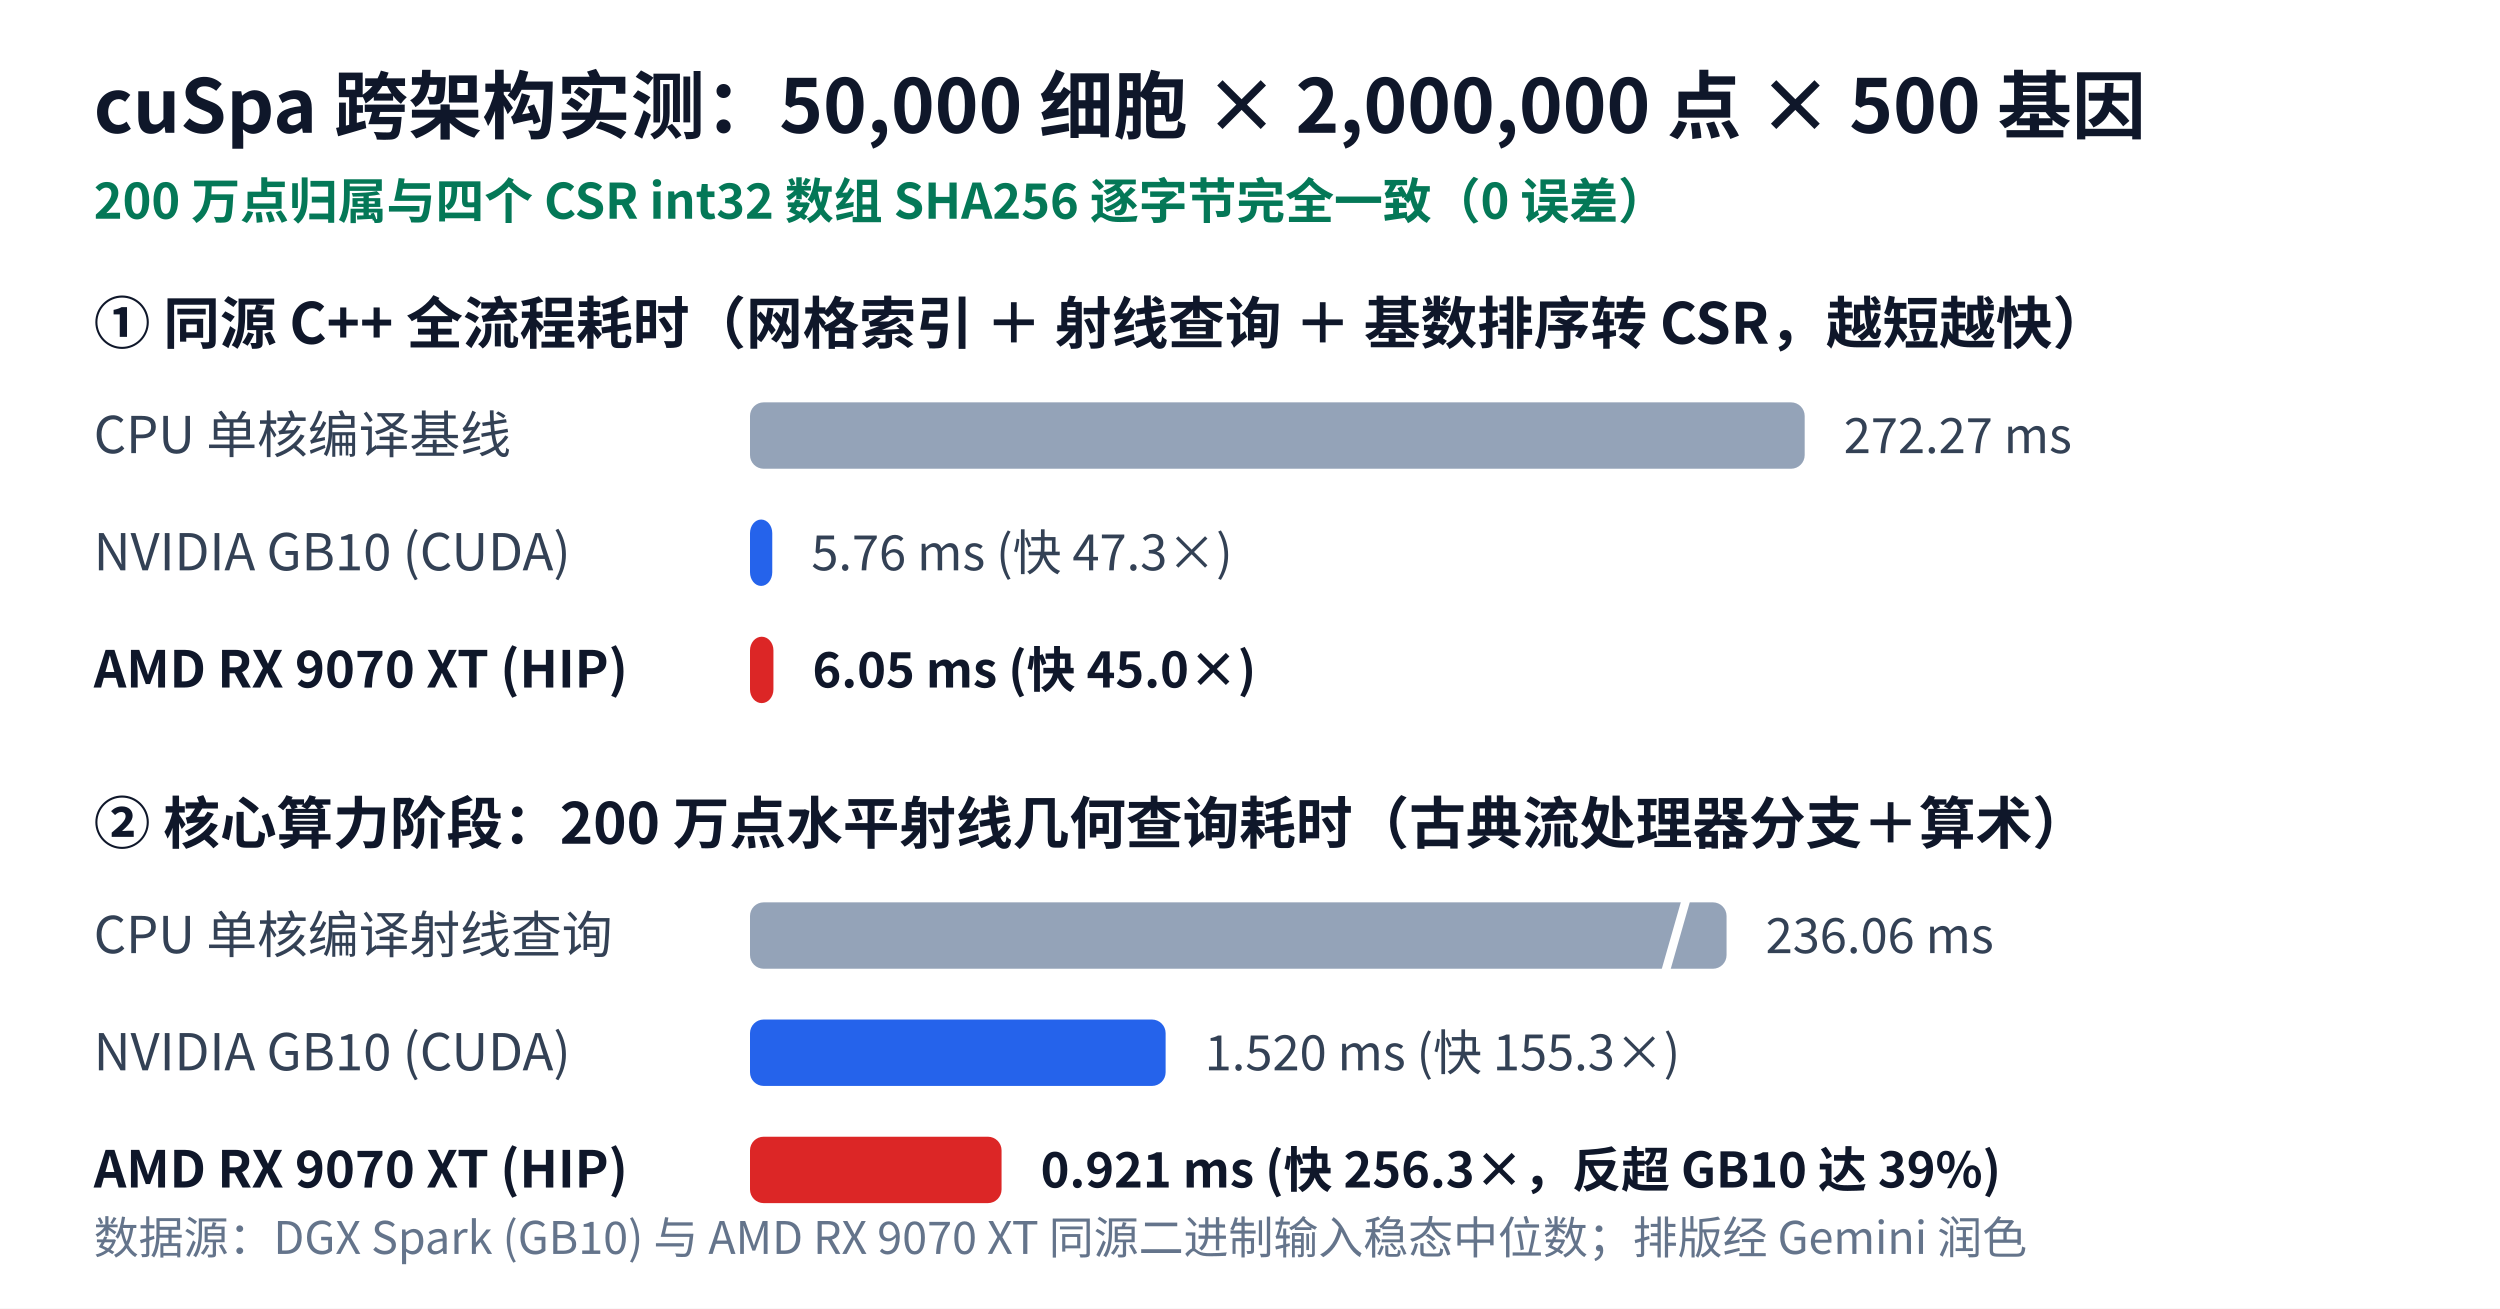
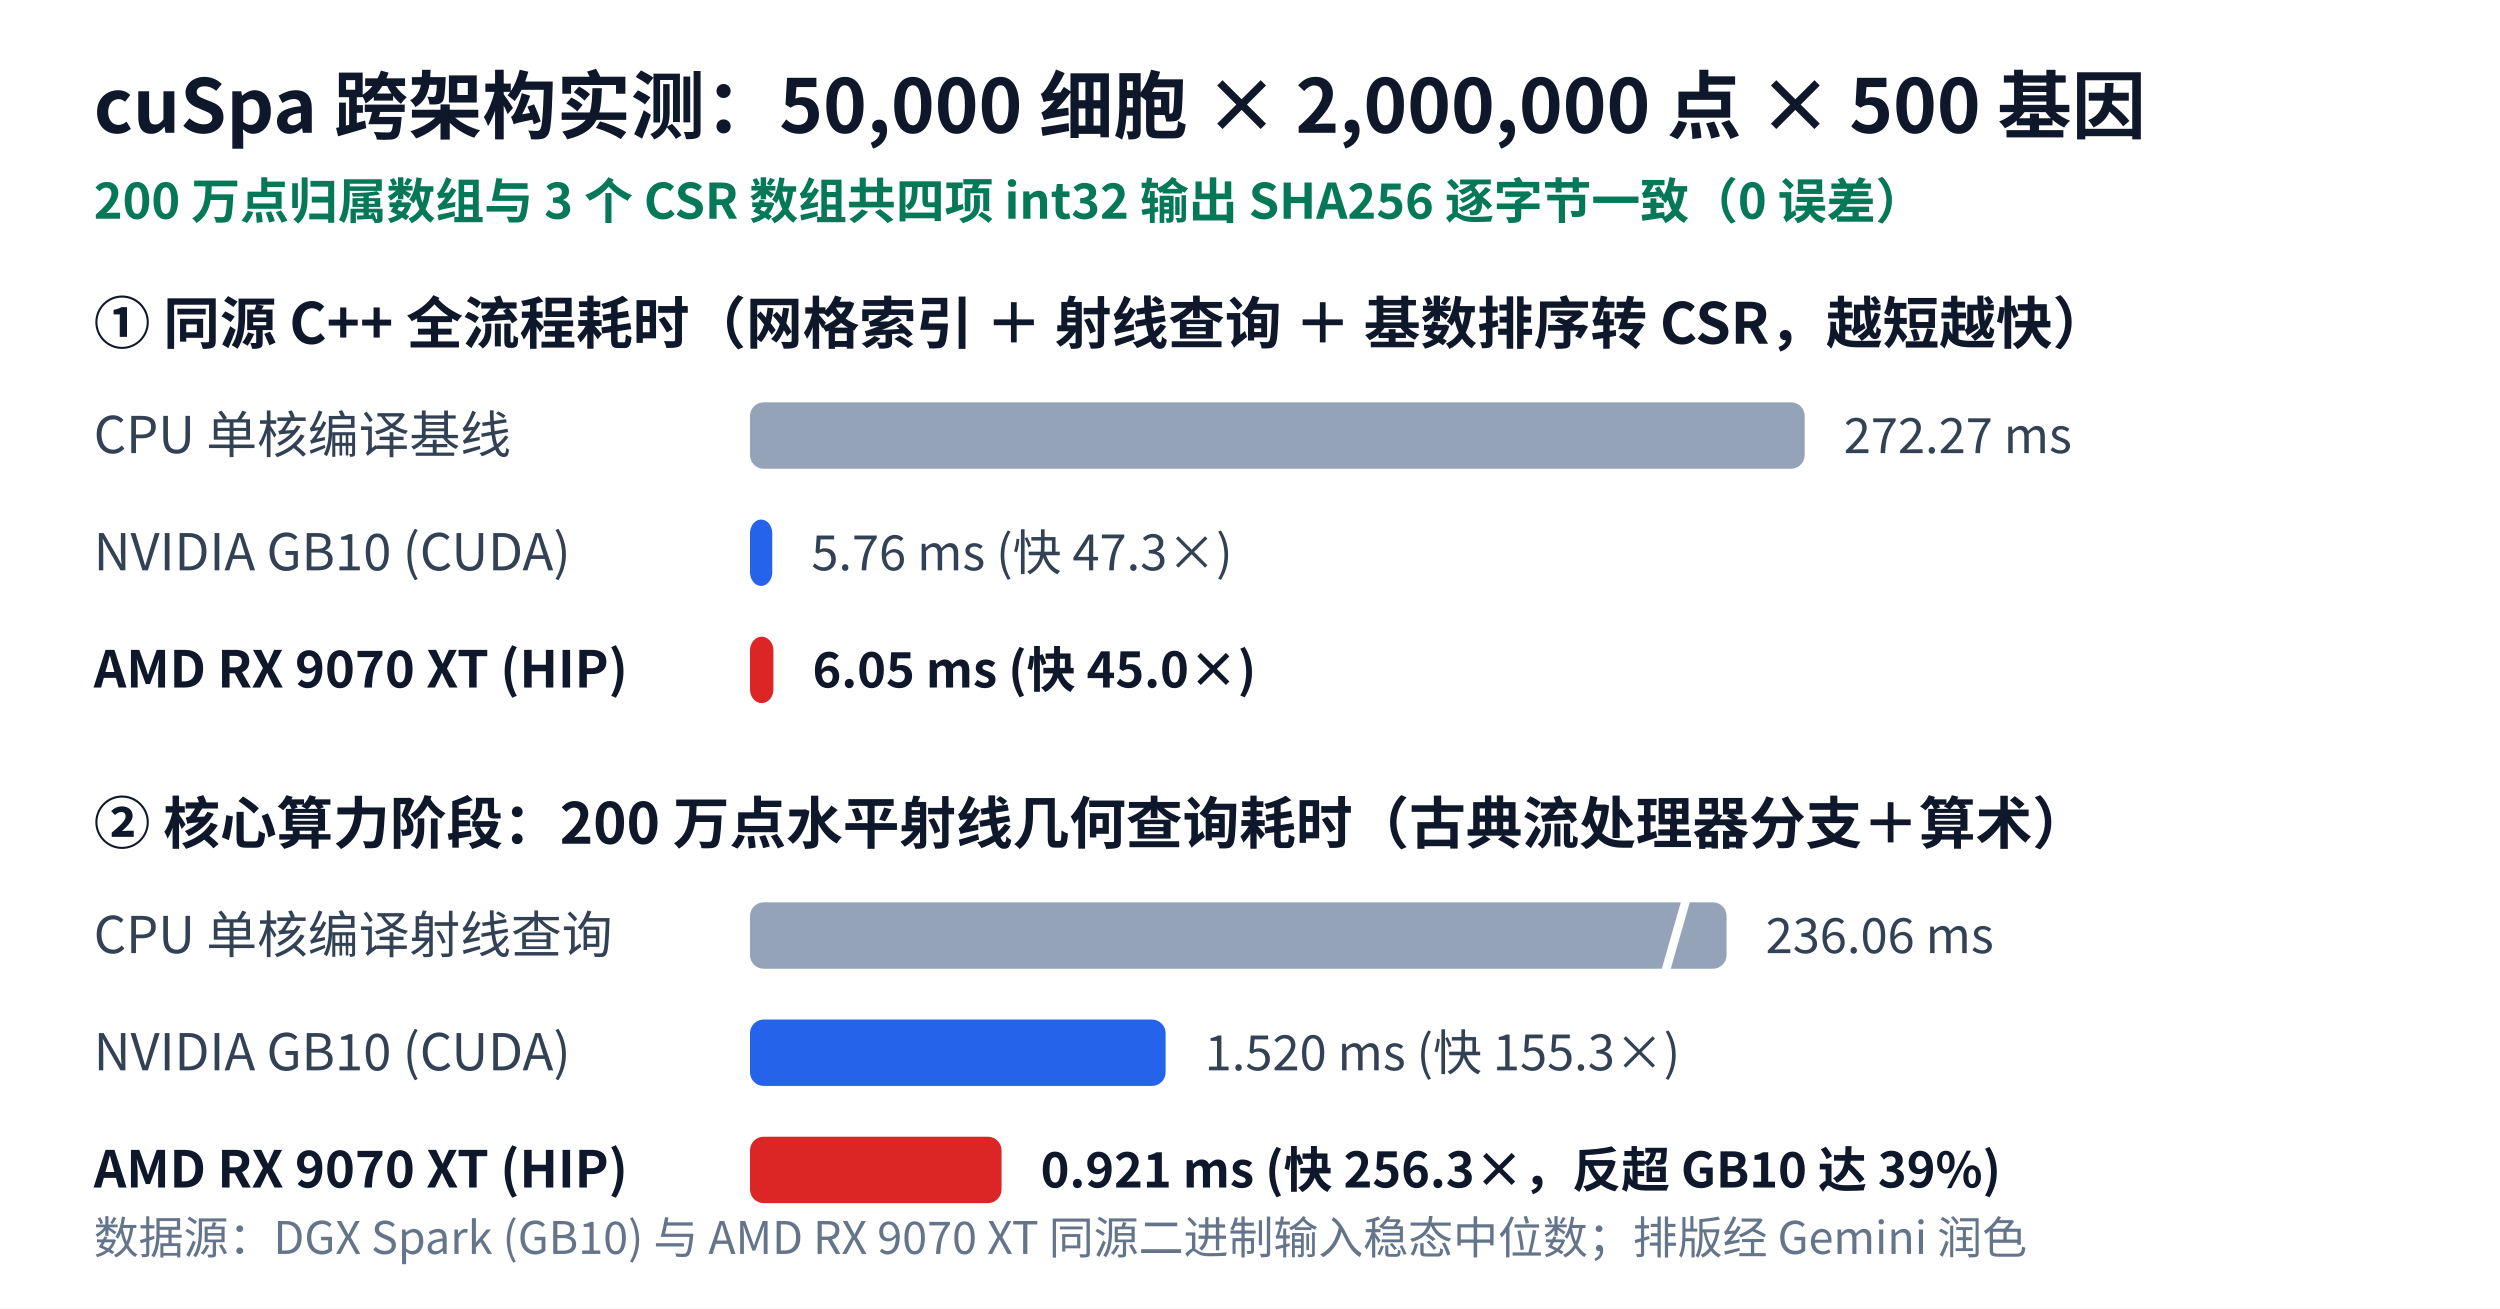
<svg xmlns="http://www.w3.org/2000/svg" width="640" height="335" viewBox="0 0 640 335" font-family="'WenQuanYi Micro Hei','Noto Sans CJK SC',sans-serif">
  <rect width="640" height="335" fill="#ffffff" />
  <text x="24" y="34" font-size="19" font-weight="bold" fill="#0f172a">cuSpa 跨架构实测：50,000 细胞 × 2,000,000 点 × 500 基因</text>
-   <text x="24" y="56" font-size="12.5" fill="#047857" font-weight="bold">200 万点归属与四个 CSR int32 数组 SHA256 逐字节完全一致（0 误差）</text>
+   <text x="24" y="56" font-size="12.5" fill="#047857" font-weight="bold">200 万点归属数组与 3 个 CSR 数组共四项 int32 输出 SHA256 逐字节一致（0 误差）</text>
  <text x="24" y="88" font-size="14.5" font-weight="bold" fill="#0f172a">① 同源 C++ 全流程耗时（网格索引 ＋ 射线查询 ＋ 基数排序转 CSR，越短越快）</text>
  <text x="24" y="116" font-size="13" font-weight="normal" fill="#334155">CPU 单核编译基线</text>
  <rect x="192" y="103" width="270.0" height="17" rx="3.5" fill="#94a3b8" />
  <text x="472.0" y="116" font-size="12.5" font-weight="normal" fill="#334155">272.27 ms</text>
  <text x="24" y="146" font-size="13" font-weight="normal" fill="#334155">NVIDIA GB10 (CUDA)</text>
  <rect x="192" y="133" width="5.7" height="17" rx="3.5" fill="#2563eb" />
  <text x="207.7" y="146" font-size="12.5" font-weight="normal" fill="#334155">5.76 ms  (快 47.3×)</text>
  <text x="24" y="176" font-size="13" font-weight="bold" fill="#0f172a">AMD RX 9070 XT (HIP)</text>
  <rect x="192" y="163" width="6.0" height="17" rx="3.5" fill="#dc2626" />
  <text x="208.0" y="176" font-size="12.5" font-weight="bold" fill="#0f172a">6.05 ms  (快 45.0×)</text>
  <text x="24" y="216" font-size="14.5" font-weight="bold" fill="#0f172a">② 核心算力阶段：200 万点水平射线几何查询耗时（古典流处理器分支＋算术）</text>
  <text x="24" y="244" font-size="13" font-weight="normal" fill="#334155">CPU 单核编译射线查询</text>
  <rect x="192" y="231" width="250" height="17" rx="3.5" fill="#94a3b8" />
  <line x1="432" y1="229" x2="426" y2="250" stroke="#ffffff" stroke-width="2.2" />
  <text x="452.0" y="244" font-size="12.5" font-weight="normal" fill="#334155">236.06 ms</text>
  <text x="24" y="274" font-size="13" font-weight="normal" fill="#334155">NVIDIA GB10 (CUDA)</text>
  <rect x="192" y="261" width="106.4" height="17" rx="3.5" fill="#2563eb" />
  <text x="308.4" y="274" font-size="12.5" font-weight="normal" fill="#334155">1.520 ms  (快 155.3×)</text>
  <text x="24" y="304" font-size="13" font-weight="bold" fill="#0f172a">AMD RX 9070 XT (HIP)</text>
  <rect x="192" y="291" width="64.4" height="17" rx="3.5" fill="#dc2626" />
  <text x="266.4" y="304" font-size="12.5" font-weight="bold" fill="#0f172a">0.921 ms  (快 256.3×，反超 GB10 达 39%)</text>
  <text x="24" y="321" font-size="11.5" fill="#64748b">数据源：DGX Spark (GB10) 与 AMD RX 9070 XT 同源二进制输入稳态中位数；排版经 Gemini 润色</text>
</svg>
